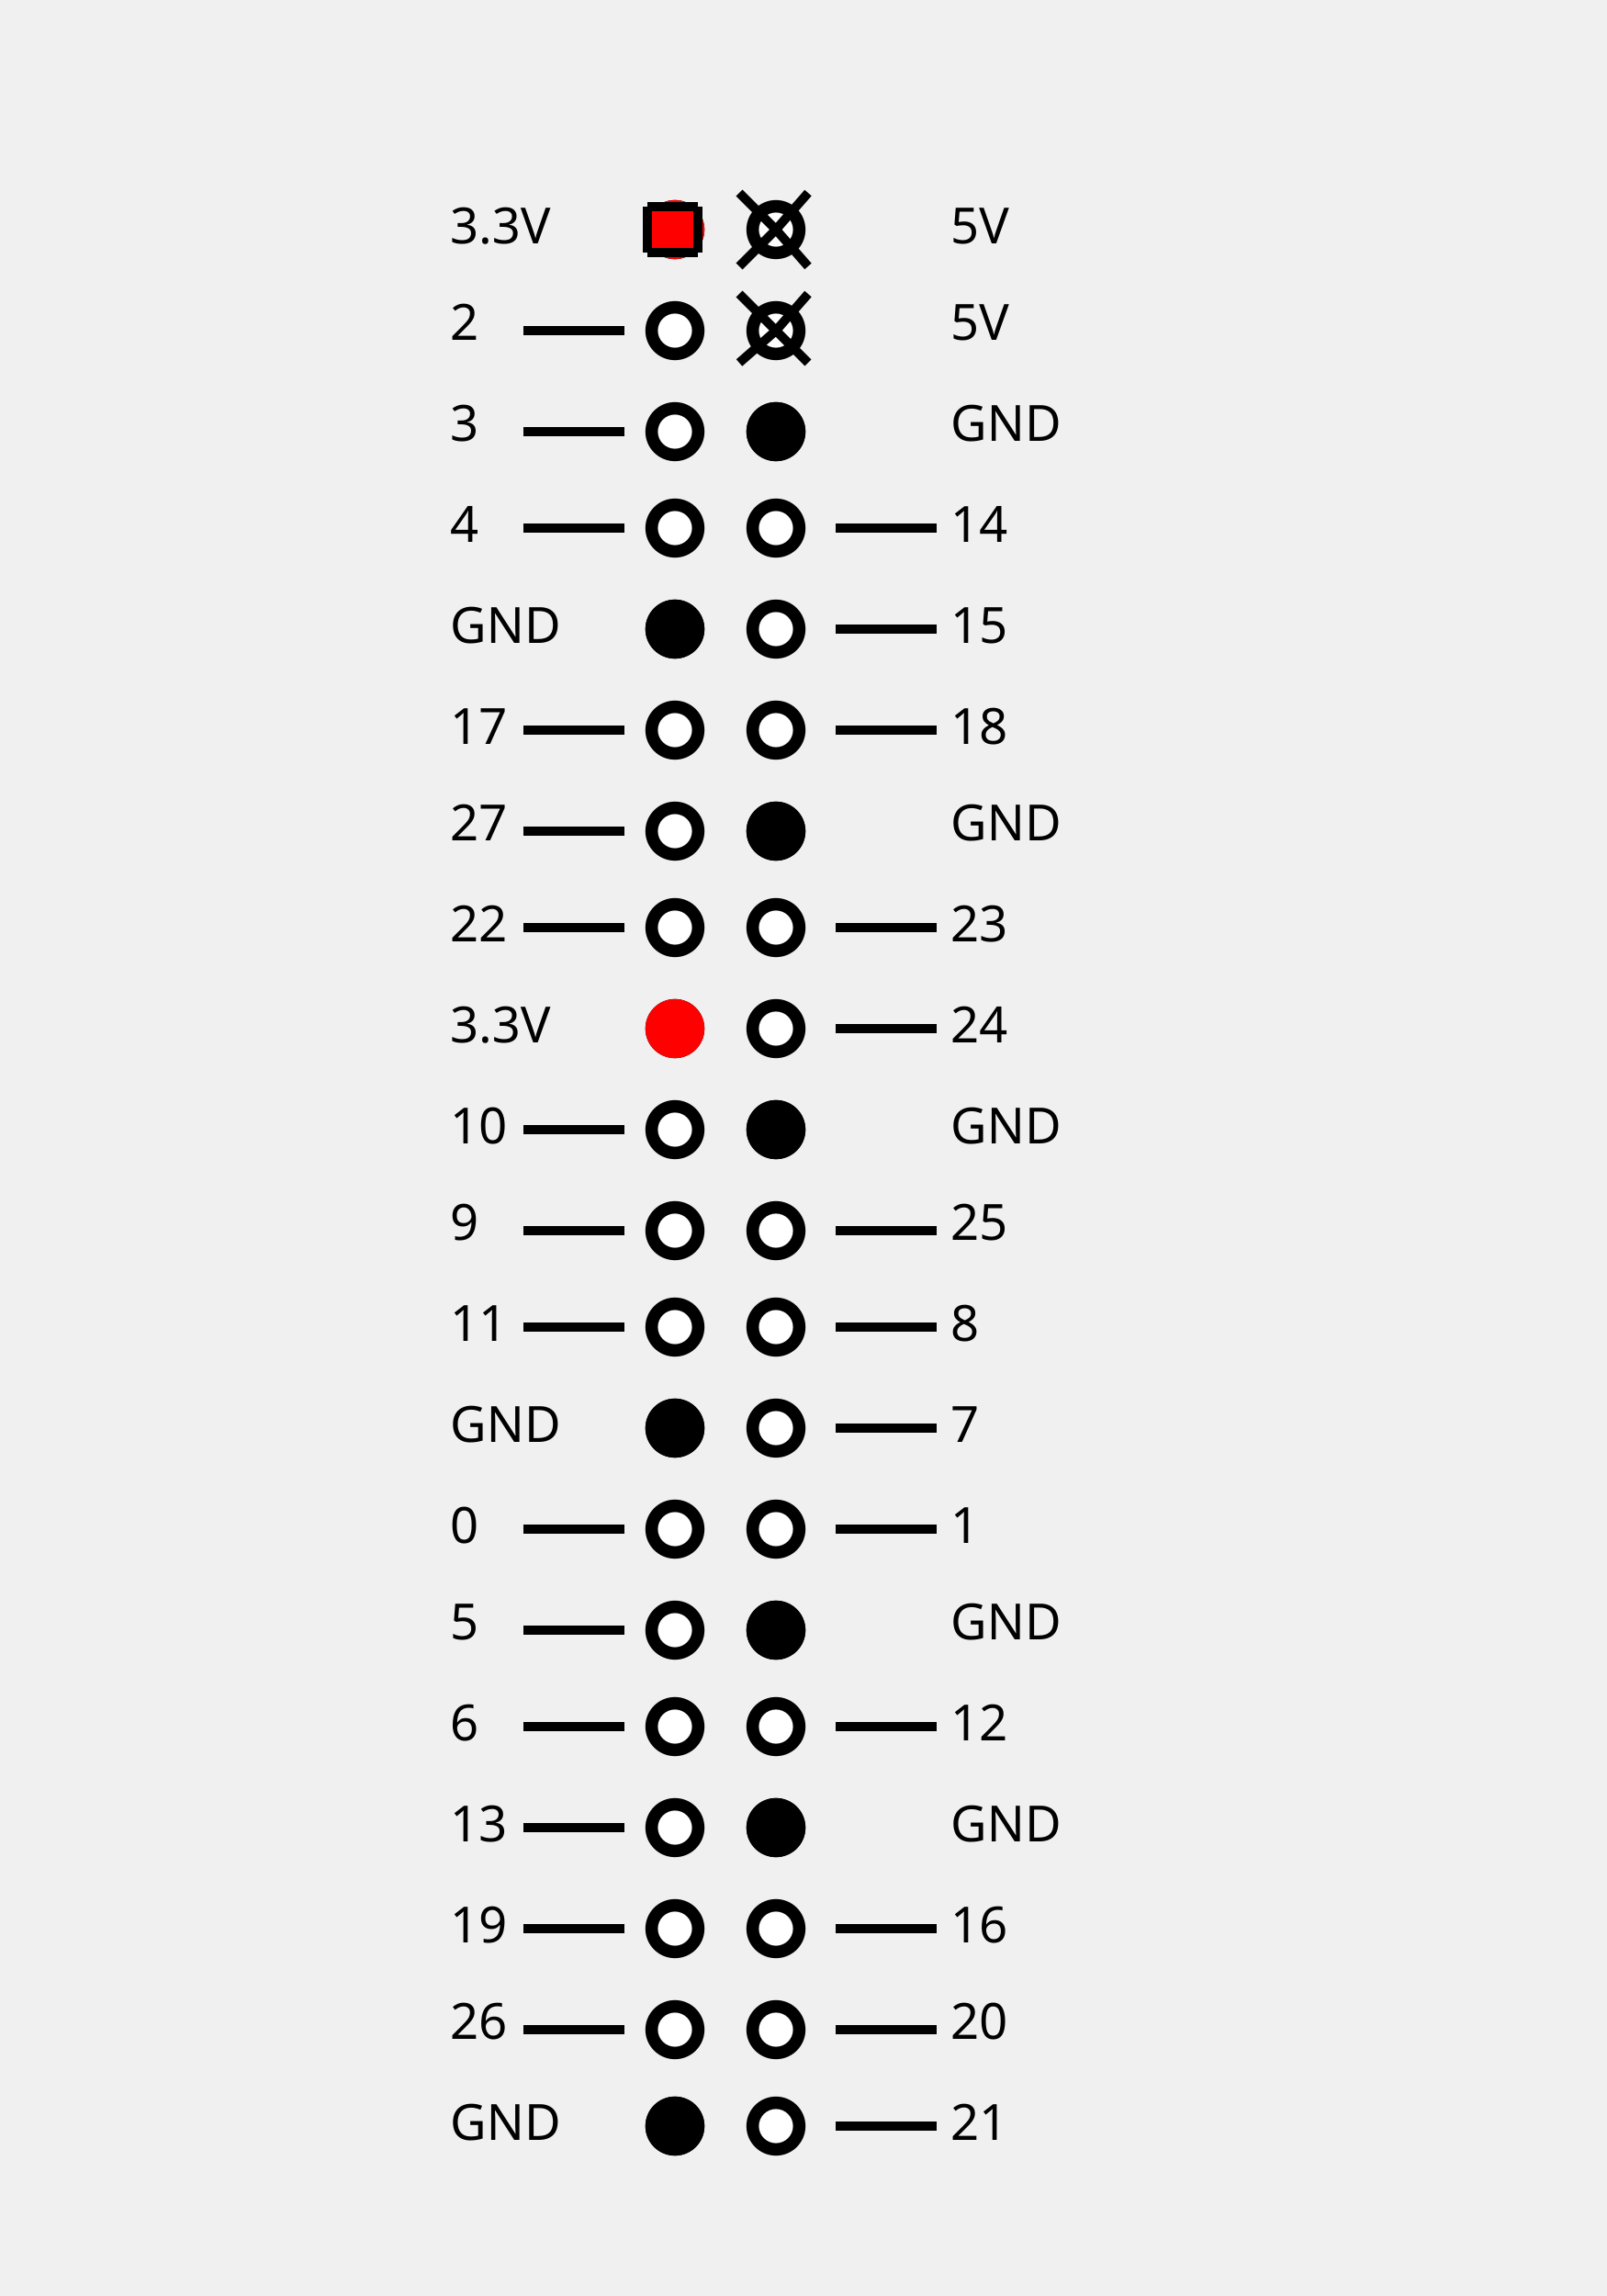
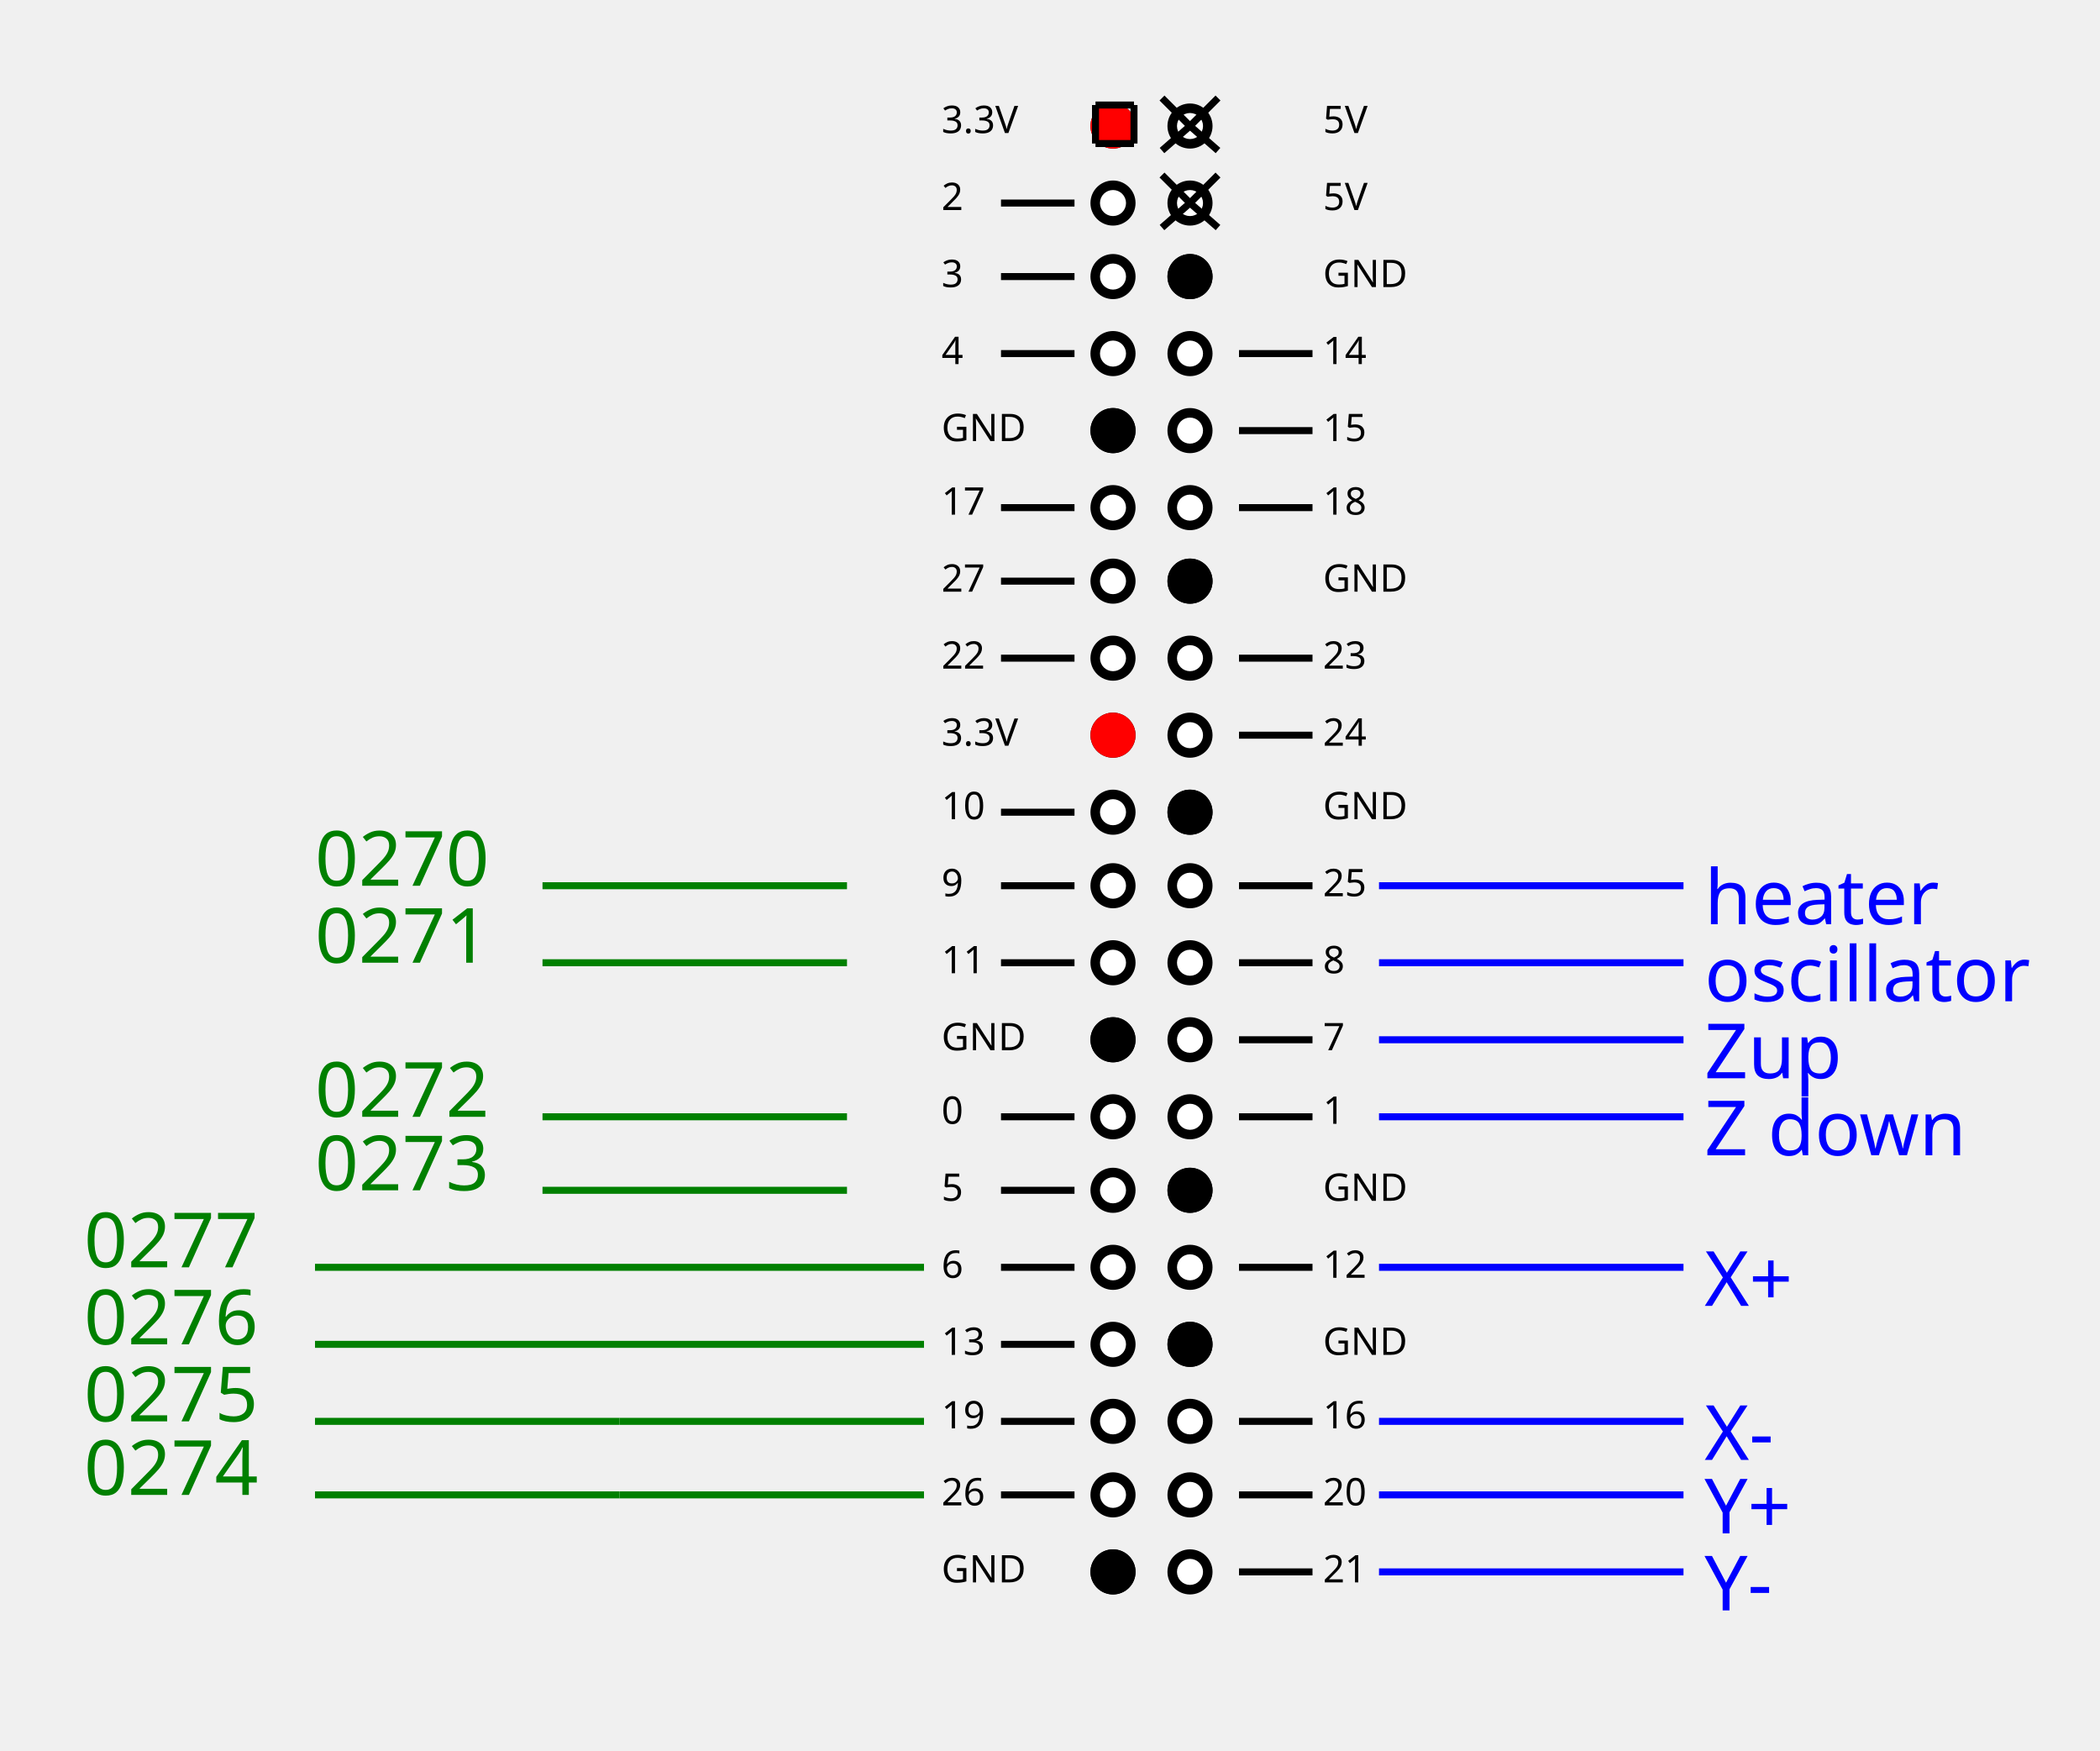
- <svg xmlns="http://www.w3.org/2000/svg" width="350" height="500" viewbox="0 0 350 500">
-   <circle cx="147" cy="50" r="5.441" stroke="black" stroke-width="2" fill="black" />
-   <circle cx="147" cy="50" r="2.72" stroke="white" stroke-width="2" fill="white" />
-   <circle cx="147" cy="72" r="5.441" stroke="black" stroke-width="2" fill="black" />
-   <circle cx="147" cy="72" r="2.72" stroke="white" stroke-width="2" fill="white" />
-   <circle cx="147" cy="94" r="5.441" stroke="black" stroke-width="2" fill="black" />
-   <circle cx="147" cy="94" r="2.72" stroke="white" stroke-width="2" fill="white" />
-   <circle cx="147" cy="115" r="5.441" stroke="black" stroke-width="2" fill="black" />
-   <circle cx="147" cy="115" r="2.72" stroke="white" stroke-width="2" fill="white" />
-   <circle cx="147" cy="137" r="5.441" stroke="black" stroke-width="2" fill="black" />
-   <circle cx="147" cy="137" r="2.72" stroke="white" stroke-width="2" fill="white" />
-   <circle cx="147" cy="159" r="5.441" stroke="black" stroke-width="2" fill="black" />
-   <circle cx="147" cy="159" r="2.72" stroke="white" stroke-width="2" fill="white" />
-   <circle cx="147" cy="181" r="5.441" stroke="black" stroke-width="2" fill="black" />
-   <circle cx="147" cy="181" r="2.72" stroke="white" stroke-width="2" fill="white" />
-   <circle cx="147" cy="202" r="5.441" stroke="black" stroke-width="2" fill="black" />
-   <circle cx="147" cy="202" r="2.72" stroke="white" stroke-width="2" fill="white" />
-   <circle cx="147" cy="224" r="5.441" stroke="black" stroke-width="2" fill="black" />
-   <circle cx="147" cy="224" r="2.72" stroke="white" stroke-width="2" fill="white" />
-   <circle cx="147" cy="246" r="5.441" stroke="black" stroke-width="2" fill="black" />
-   <circle cx="147" cy="246" r="2.72" stroke="white" stroke-width="2" fill="white" />
-   <circle cx="147" cy="268" r="5.441" stroke="black" stroke-width="2" fill="black" />
-   <circle cx="147" cy="268" r="2.72" stroke="white" stroke-width="2" fill="white" />
-   <circle cx="147" cy="289" r="5.441" stroke="black" stroke-width="2" fill="black" />
-   <circle cx="147" cy="289" r="2.72" stroke="white" stroke-width="2" fill="white" />
-   <circle cx="147" cy="311" r="5.441" stroke="black" stroke-width="2" fill="black" />
-   <circle cx="147" cy="311" r="2.72" stroke="white" stroke-width="2" fill="white" />
-   <circle cx="147" cy="333" r="5.441" stroke="black" stroke-width="2" fill="black" />
-   <circle cx="147" cy="333" r="2.72" stroke="white" stroke-width="2" fill="white" />
-   <circle cx="147" cy="355" r="5.441" stroke="black" stroke-width="2" fill="black" />
-   <circle cx="147" cy="355" r="2.72" stroke="white" stroke-width="2" fill="white" />
-   <circle cx="147" cy="376" r="5.441" stroke="black" stroke-width="2" fill="black" />
-   <circle cx="147" cy="376" r="2.72" stroke="white" stroke-width="2" fill="white" />
-   <circle cx="147" cy="398" r="5.441" stroke="black" stroke-width="2" fill="black" />
-   <circle cx="147" cy="398" r="2.72" stroke="white" stroke-width="2" fill="white" />
-   <circle cx="147" cy="420" r="5.441" stroke="black" stroke-width="2" fill="black" />
-   <circle cx="147" cy="420" r="2.72" stroke="white" stroke-width="2" fill="white" />
-   <circle cx="147" cy="442" r="5.441" stroke="black" stroke-width="2" fill="black" />
-   <circle cx="147" cy="442" r="2.72" stroke="white" stroke-width="2" fill="white" />
-   <circle cx="147" cy="463" r="5.441" stroke="black" stroke-width="2" fill="black" />
-   <circle cx="147" cy="463" r="2.72" stroke="white" stroke-width="2" fill="white" />
-   <circle cx="169" cy="463" r="5.441" stroke="black" stroke-width="2" fill="black" />
-   <circle cx="169" cy="463" r="2.72" stroke="white" stroke-width="2" fill="white" />
-   <circle cx="169" cy="442" r="5.441" stroke="black" stroke-width="2" fill="black" />
-   <circle cx="169" cy="442" r="2.72" stroke="white" stroke-width="2" fill="white" />
-   <circle cx="169" cy="420" r="5.441" stroke="black" stroke-width="2" fill="black" />
-   <circle cx="169" cy="420" r="2.72" stroke="white" stroke-width="2" fill="white" />
-   <circle cx="169" cy="398" r="5.441" stroke="black" stroke-width="2" fill="black" />
-   <circle cx="169" cy="398" r="2.72" stroke="white" stroke-width="2" fill="white" />
-   <circle cx="169" cy="376" r="5.441" stroke="black" stroke-width="2" fill="black" />
-   <circle cx="169" cy="376" r="2.72" stroke="white" stroke-width="2" fill="white" />
-   <circle cx="169" cy="355" r="5.441" stroke="black" stroke-width="2" fill="black" />
-   <circle cx="169" cy="355" r="2.72" stroke="white" stroke-width="2" fill="white" />
-   <circle cx="169" cy="333" r="5.441" stroke="black" stroke-width="2" fill="black" />
-   <circle cx="169" cy="333" r="2.72" stroke="white" stroke-width="2" fill="white" />
-   <circle cx="169" cy="311" r="5.441" stroke="black" stroke-width="2" fill="black" />
-   <circle cx="169" cy="311" r="2.72" stroke="white" stroke-width="2" fill="white" />
-   <circle cx="169" cy="289" r="5.441" stroke="black" stroke-width="2" fill="black" />
-   <circle cx="169" cy="289" r="2.72" stroke="white" stroke-width="2" fill="white" />
-   <circle cx="169" cy="268" r="5.441" stroke="black" stroke-width="2" fill="black" />
-   <circle cx="169" cy="268" r="2.72" stroke="white" stroke-width="2" fill="white" />
-   <circle cx="169" cy="246" r="5.441" stroke="black" stroke-width="2" fill="black" />
-   <circle cx="169" cy="246" r="2.72" stroke="white" stroke-width="2" fill="white" />
-   <circle cx="169" cy="224" r="5.441" stroke="black" stroke-width="2" fill="black" />
-   <circle cx="169" cy="224" r="2.72" stroke="white" stroke-width="2" fill="white" />
-   <circle cx="169" cy="202" r="5.441" stroke="black" stroke-width="2" fill="black" />
-   <circle cx="169" cy="202" r="2.72" stroke="white" stroke-width="2" fill="white" />
-   <circle cx="169" cy="181" r="5.441" stroke="black" stroke-width="2" fill="black" />
-   <circle cx="169" cy="181" r="2.72" stroke="white" stroke-width="2" fill="white" />
-   <circle cx="169" cy="159" r="5.441" stroke="black" stroke-width="2" fill="black" />
-   <circle cx="169" cy="159" r="2.72" stroke="white" stroke-width="2" fill="white" />
-   <circle cx="169" cy="137" r="5.441" stroke="black" stroke-width="2" fill="black" />
-   <circle cx="169" cy="137" r="2.72" stroke="white" stroke-width="2" fill="white" />
-   <circle cx="169" cy="115" r="5.441" stroke="black" stroke-width="2" fill="black" />
-   <circle cx="169" cy="115" r="2.72" stroke="white" stroke-width="2" fill="white" />
-   <circle cx="169" cy="94" r="5.441" stroke="black" stroke-width="2" fill="black" />
-   <circle cx="169" cy="94" r="2.72" stroke="white" stroke-width="2" fill="white" />
-   <circle cx="169" cy="72" r="5.441" stroke="black" stroke-width="2" fill="black" />
-   <circle cx="169" cy="72" r="2.72" stroke="white" stroke-width="2" fill="white" />
-   <circle cx="169" cy="50" r="5.441" stroke="black" stroke-width="2" fill="black" />
-   <circle cx="169" cy="50" r="2.72" stroke="white" stroke-width="2" fill="white" />
-   <circle cx="147" cy="50" r="5.441" stroke="red" stroke-width="2" fill="red" />
-   <circle cx="169" cy="94" r="5.441" stroke="black" stroke-width="2" fill="black" />
-   <circle cx="169" cy="181" r="5.441" stroke="black" stroke-width="2" fill="black" />
-   <circle cx="147" cy="137" r="5.441" stroke="black" stroke-width="2" fill="black" />
-   <circle cx="169" cy="246" r="5.441" stroke="black" stroke-width="2" fill="black" />
-   <circle cx="169" cy="355" r="5.441" stroke="black" stroke-width="2" fill="black" />
-   <circle cx="169" cy="398" r="5.441" stroke="black" stroke-width="2" fill="black" />
-   <circle cx="147" cy="463" r="5.441" stroke="black" stroke-width="2" fill="black" />
-   <circle cx="147" cy="311" r="5.441" stroke="black" stroke-width="2" fill="black" />
-   <circle cx="147" cy="224" r="5.441" stroke="red" stroke-width="2" fill="red" />
-   <line x1="169" y1="50" x2="176" y2="42" style="stroke:black;stroke-width:2" />
-   <line x1="169" y1="50" x2="161" y2="42" style="stroke:black;stroke-width:2" />
-   <line x1="169" y1="50" x2="176" y2="58" style="stroke:black;stroke-width:2" />
-   <line x1="169" y1="50" x2="161" y2="58" style="stroke:black;stroke-width:2" />
-   <line x1="169" y1="72" x2="161" y2="79" style="stroke:black;stroke-width:2" />
-   <line x1="169" y1="72" x2="161" y2="64" style="stroke:black;stroke-width:2" />
-   <line x1="169" y1="72" x2="176" y2="64" style="stroke:black;stroke-width:2" />
-   <line x1="169" y1="72" x2="176" y2="79" style="stroke:black;stroke-width:2" />
-   <line x1="152" y1="55" x2="152" y2="45" style="stroke:black;stroke-width:2" />
-   <line x1="152" y1="45" x2="141" y2="45" style="stroke:black;stroke-width:2" />
-   <line x1="141" y1="45" x2="141" y2="55" style="stroke:black;stroke-width:2" />
-   <line x1="141" y1="55" x2="152" y2="55" style="stroke:black;stroke-width:2" />
-   <text x="98" y="53" fill="black" font-size="10.881px" font-family="futura">3.3V</text>
-   <text x="98" y="74" fill="black" font-size="10.881px" font-family="futura">2</text>
-   <text x="98" y="96" fill="black" font-size="10.881px" font-family="futura">3</text>
-   <text x="98" y="118" fill="black" font-size="10.881px" font-family="futura">4</text>
-   <text x="98" y="140" fill="black" font-size="10.881px" font-family="futura">GND</text>
-   <text x="98" y="162" fill="black" font-size="10.881px" font-family="futura">17</text>
-   <text x="98" y="183" fill="black" font-size="10.881px" font-family="futura">27</text>
-   <text x="98" y="205" fill="black" font-size="10.881px" font-family="futura">22</text>
-   <text x="98" y="227" fill="black" font-size="10.881px" font-family="futura">3.3V</text>
-   <text x="98" y="249" fill="black" font-size="10.881px" font-family="futura">10</text>
-   <text x="98" y="270" fill="black" font-size="10.881px" font-family="futura">9</text>
-   <text x="98" y="292" fill="black" font-size="10.881px" font-family="futura">11</text>
-   <text x="98" y="314" fill="black" font-size="10.881px" font-family="futura">GND</text>
-   <text x="98" y="336" fill="black" font-size="10.881px" font-family="futura">0</text>
-   <text x="98" y="357" fill="black" font-size="10.881px" font-family="futura">5</text>
-   <text x="98" y="379" fill="black" font-size="10.881px" font-family="futura">6</text>
-   <text x="98" y="401" fill="black" font-size="10.881px" font-family="futura">13</text>
-   <text x="98" y="423" fill="black" font-size="10.881px" font-family="futura">19</text>
-   <text x="98" y="444" fill="black" font-size="10.881px" font-family="futura">26</text>
-   <text x="98" y="466" fill="black" font-size="10.881px" font-family="futura">GND</text>
-   <text x="207" y="53" fill="black" font-size="10.881px" font-family="futura">5V</text>
-   <text x="207" y="74" fill="black" font-size="10.881px" font-family="futura">5V</text>
-   <text x="207" y="96" fill="black" font-size="10.881px" font-family="futura">GND</text>
-   <text x="207" y="118" fill="black" font-size="10.881px" font-family="futura">14</text>
-   <text x="207" y="140" fill="black" font-size="10.881px" font-family="futura">15</text>
-   <text x="207" y="162" fill="black" font-size="10.881px" font-family="futura">18</text>
-   <text x="207" y="183" fill="black" font-size="10.881px" font-family="futura">GND</text>
-   <text x="207" y="205" fill="black" font-size="10.881px" font-family="futura">23</text>
-   <text x="207" y="227" fill="black" font-size="10.881px" font-family="futura">24</text>
-   <text x="207" y="249" fill="black" font-size="10.881px" font-family="futura">GND</text>
-   <text x="207" y="270" fill="black" font-size="10.881px" font-family="futura">25</text>
-   <text x="207" y="292" fill="black" font-size="10.881px" font-family="futura">8</text>
-   <text x="207" y="314" fill="black" font-size="10.881px" font-family="futura">7</text>
-   <text x="207" y="336" fill="black" font-size="10.881px" font-family="futura">1</text>
-   <text x="207" y="357" fill="black" font-size="10.881px" font-family="futura">GND</text>
-   <text x="207" y="379" fill="black" font-size="10.881px" font-family="futura">12</text>
-   <text x="207" y="401" fill="black" font-size="10.881px" font-family="futura">GND</text>
-   <text x="207" y="423" fill="black" font-size="10.881px" font-family="futura">16</text>
-   <text x="207" y="444" fill="black" font-size="10.881px" font-family="futura">20</text>
-   <text x="207" y="466" fill="black" font-size="10.881px" font-family="futura">21</text>
-   <line x1="204" y1="463" x2="182" y2="463" style="stroke:black;stroke-width:2" />
-   <line x1="204" y1="442" x2="182" y2="442" style="stroke:black;stroke-width:2" />
-   <line x1="204" y1="420" x2="182" y2="420" style="stroke:black;stroke-width:2" />
-   <line x1="204" y1="376" x2="182" y2="376" style="stroke:black;stroke-width:2" />
-   <line x1="204" y1="333" x2="182" y2="333" style="stroke:black;stroke-width:2" />
-   <line x1="204" y1="311" x2="182" y2="311" style="stroke:black;stroke-width:2" />
-   <line x1="204" y1="289" x2="182" y2="289" style="stroke:black;stroke-width:2" />
-   <line x1="204" y1="268" x2="182" y2="268" style="stroke:black;stroke-width:2" />
-   <line x1="204" y1="224" x2="182" y2="224" style="stroke:black;stroke-width:2" />
-   <line x1="204" y1="202" x2="182" y2="202" style="stroke:black;stroke-width:2" />
-   <line x1="204" y1="159" x2="182" y2="159" style="stroke:black;stroke-width:2" />
-   <line x1="204" y1="137" x2="182" y2="137" style="stroke:black;stroke-width:2" />
-   <line x1="204" y1="115" x2="182" y2="115" style="stroke:black;stroke-width:2" />
-   <line x1="114" y1="115" x2="136" y2="115" style="stroke:black;stroke-width:2" />
-   <line x1="114" y1="159" x2="136" y2="159" style="stroke:black;stroke-width:2" />
-   <line x1="114" y1="181" x2="136" y2="181" style="stroke:black;stroke-width:2" />
-   <line x1="114" y1="202" x2="136" y2="202" style="stroke:black;stroke-width:2" />
-   <line x1="114" y1="94" x2="136" y2="94" style="stroke:black;stroke-width:2" />
-   <line x1="114" y1="72" x2="136" y2="72" style="stroke:black;stroke-width:2" />
-   <line x1="114" y1="246" x2="136" y2="246" style="stroke:black;stroke-width:2" />
-   <line x1="114" y1="268" x2="136" y2="268" style="stroke:black;stroke-width:2" />
-   <line x1="114" y1="289" x2="136" y2="289" style="stroke:black;stroke-width:2" />
-   <line x1="114" y1="333" x2="136" y2="333" style="stroke:black;stroke-width:2" />
-   <line x1="114" y1="355" x2="136" y2="355" style="stroke:black;stroke-width:2" />
-   <line x1="114" y1="376" x2="136" y2="376" style="stroke:black;stroke-width:2" />
-   <line x1="114" y1="398" x2="136" y2="398" style="stroke:black;stroke-width:2" />
-   <line x1="114" y1="420" x2="136" y2="420" style="stroke:black;stroke-width:2" />
-   <line x1="114" y1="442" x2="136" y2="442" style="stroke:black;stroke-width:2" />
+ <svg xmlns="http://www.w3.org/2000/svg" width="600" height="500" viewbox="0 0 600 500">
+   <circle cx="318" cy="36" r="5.441" stroke="black" stroke-width="2" fill="black" />
+   <circle cx="318" cy="36" r="2.72" stroke="white" stroke-width="2" fill="white" />
+   <circle cx="318" cy="58" r="5.441" stroke="black" stroke-width="2" fill="black" />
+   <circle cx="318" cy="58" r="2.72" stroke="white" stroke-width="2" fill="white" />
+   <circle cx="318" cy="79" r="5.441" stroke="black" stroke-width="2" fill="black" />
+   <circle cx="318" cy="79" r="2.72" stroke="white" stroke-width="2" fill="white" />
+   <circle cx="318" cy="101" r="5.441" stroke="black" stroke-width="2" fill="black" />
+   <circle cx="318" cy="101" r="2.72" stroke="white" stroke-width="2" fill="white" />
+   <circle cx="318" cy="123" r="5.441" stroke="black" stroke-width="2" fill="black" />
+   <circle cx="318" cy="123" r="2.72" stroke="white" stroke-width="2" fill="white" />
+   <circle cx="318" cy="145" r="5.441" stroke="black" stroke-width="2" fill="black" />
+   <circle cx="318" cy="145" r="2.72" stroke="white" stroke-width="2" fill="white" />
+   <circle cx="318" cy="166" r="5.441" stroke="black" stroke-width="2" fill="black" />
+   <circle cx="318" cy="166" r="2.72" stroke="white" stroke-width="2" fill="white" />
+   <circle cx="318" cy="188" r="5.441" stroke="black" stroke-width="2" fill="black" />
+   <circle cx="318" cy="188" r="2.72" stroke="white" stroke-width="2" fill="white" />
+   <circle cx="318" cy="210" r="5.441" stroke="black" stroke-width="2" fill="black" />
+   <circle cx="318" cy="210" r="2.72" stroke="white" stroke-width="2" fill="white" />
+   <circle cx="318" cy="232" r="5.441" stroke="black" stroke-width="2" fill="black" />
+   <circle cx="318" cy="232" r="2.72" stroke="white" stroke-width="2" fill="white" />
+   <circle cx="318" cy="253" r="5.441" stroke="black" stroke-width="2" fill="black" />
+   <circle cx="318" cy="253" r="2.72" stroke="white" stroke-width="2" fill="white" />
+   <circle cx="318" cy="275" r="5.441" stroke="black" stroke-width="2" fill="black" />
+   <circle cx="318" cy="275" r="2.72" stroke="white" stroke-width="2" fill="white" />
+   <circle cx="318" cy="297" r="5.441" stroke="black" stroke-width="2" fill="black" />
+   <circle cx="318" cy="297" r="2.72" stroke="white" stroke-width="2" fill="white" />
+   <circle cx="318" cy="319" r="5.441" stroke="black" stroke-width="2" fill="black" />
+   <circle cx="318" cy="319" r="2.72" stroke="white" stroke-width="2" fill="white" />
+   <circle cx="318" cy="340" r="5.441" stroke="black" stroke-width="2" fill="black" />
+   <circle cx="318" cy="340" r="2.72" stroke="white" stroke-width="2" fill="white" />
+   <circle cx="318" cy="362" r="5.441" stroke="black" stroke-width="2" fill="black" />
+   <circle cx="318" cy="362" r="2.72" stroke="white" stroke-width="2" fill="white" />
+   <circle cx="318" cy="384" r="5.441" stroke="black" stroke-width="2" fill="black" />
+   <circle cx="318" cy="384" r="2.72" stroke="white" stroke-width="2" fill="white" />
+   <circle cx="318" cy="406" r="5.441" stroke="black" stroke-width="2" fill="black" />
+   <circle cx="318" cy="406" r="2.72" stroke="white" stroke-width="2" fill="white" />
+   <circle cx="318" cy="427" r="5.441" stroke="black" stroke-width="2" fill="black" />
+   <circle cx="318" cy="427" r="2.72" stroke="white" stroke-width="2" fill="white" />
+   <circle cx="318" cy="449" r="5.441" stroke="black" stroke-width="2" fill="black" />
+   <circle cx="318" cy="449" r="2.72" stroke="white" stroke-width="2" fill="white" />
+   <circle cx="340" cy="449" r="5.441" stroke="black" stroke-width="2" fill="black" />
+   <circle cx="340" cy="449" r="2.72" stroke="white" stroke-width="2" fill="white" />
+   <circle cx="340" cy="427" r="5.441" stroke="black" stroke-width="2" fill="black" />
+   <circle cx="340" cy="427" r="2.72" stroke="white" stroke-width="2" fill="white" />
+   <circle cx="340" cy="406" r="5.441" stroke="black" stroke-width="2" fill="black" />
+   <circle cx="340" cy="406" r="2.72" stroke="white" stroke-width="2" fill="white" />
+   <circle cx="340" cy="384" r="5.441" stroke="black" stroke-width="2" fill="black" />
+   <circle cx="340" cy="384" r="2.72" stroke="white" stroke-width="2" fill="white" />
+   <circle cx="340" cy="362" r="5.441" stroke="black" stroke-width="2" fill="black" />
+   <circle cx="340" cy="362" r="2.72" stroke="white" stroke-width="2" fill="white" />
+   <circle cx="340" cy="340" r="5.441" stroke="black" stroke-width="2" fill="black" />
+   <circle cx="340" cy="340" r="2.72" stroke="white" stroke-width="2" fill="white" />
+   <circle cx="340" cy="319" r="5.441" stroke="black" stroke-width="2" fill="black" />
+   <circle cx="340" cy="319" r="2.72" stroke="white" stroke-width="2" fill="white" />
+   <circle cx="340" cy="297" r="5.441" stroke="black" stroke-width="2" fill="black" />
+   <circle cx="340" cy="297" r="2.72" stroke="white" stroke-width="2" fill="white" />
+   <circle cx="340" cy="275" r="5.441" stroke="black" stroke-width="2" fill="black" />
+   <circle cx="340" cy="275" r="2.72" stroke="white" stroke-width="2" fill="white" />
+   <circle cx="340" cy="253" r="5.441" stroke="black" stroke-width="2" fill="black" />
+   <circle cx="340" cy="253" r="2.72" stroke="white" stroke-width="2" fill="white" />
+   <circle cx="340" cy="232" r="5.441" stroke="black" stroke-width="2" fill="black" />
+   <circle cx="340" cy="232" r="2.72" stroke="white" stroke-width="2" fill="white" />
+   <circle cx="340" cy="210" r="5.441" stroke="black" stroke-width="2" fill="black" />
+   <circle cx="340" cy="210" r="2.72" stroke="white" stroke-width="2" fill="white" />
+   <circle cx="340" cy="188" r="5.441" stroke="black" stroke-width="2" fill="black" />
+   <circle cx="340" cy="188" r="2.72" stroke="white" stroke-width="2" fill="white" />
+   <circle cx="340" cy="166" r="5.441" stroke="black" stroke-width="2" fill="black" />
+   <circle cx="340" cy="166" r="2.72" stroke="white" stroke-width="2" fill="white" />
+   <circle cx="340" cy="145" r="5.441" stroke="black" stroke-width="2" fill="black" />
+   <circle cx="340" cy="145" r="2.72" stroke="white" stroke-width="2" fill="white" />
+   <circle cx="340" cy="123" r="5.441" stroke="black" stroke-width="2" fill="black" />
+   <circle cx="340" cy="123" r="2.72" stroke="white" stroke-width="2" fill="white" />
+   <circle cx="340" cy="101" r="5.441" stroke="black" stroke-width="2" fill="black" />
+   <circle cx="340" cy="101" r="2.72" stroke="white" stroke-width="2" fill="white" />
+   <circle cx="340" cy="79" r="5.441" stroke="black" stroke-width="2" fill="black" />
+   <circle cx="340" cy="79" r="2.72" stroke="white" stroke-width="2" fill="white" />
+   <circle cx="340" cy="58" r="5.441" stroke="black" stroke-width="2" fill="black" />
+   <circle cx="340" cy="58" r="2.72" stroke="white" stroke-width="2" fill="white" />
+   <circle cx="340" cy="36" r="5.441" stroke="black" stroke-width="2" fill="black" />
+   <circle cx="340" cy="36" r="2.72" stroke="white" stroke-width="2" fill="white" />
+   <circle cx="318" cy="36" r="5.441" stroke="red" stroke-width="2" fill="red" />
+   <circle cx="340" cy="79" r="5.441" stroke="black" stroke-width="2" fill="black" />
+   <circle cx="340" cy="166" r="5.441" stroke="black" stroke-width="2" fill="black" />
+   <circle cx="318" cy="123" r="5.441" stroke="black" stroke-width="2" fill="black" />
+   <circle cx="340" cy="232" r="5.441" stroke="black" stroke-width="2" fill="black" />
+   <circle cx="340" cy="340" r="5.441" stroke="black" stroke-width="2" fill="black" />
+   <circle cx="340" cy="384" r="5.441" stroke="black" stroke-width="2" fill="black" />
+   <circle cx="318" cy="449" r="5.441" stroke="black" stroke-width="2" fill="black" />
+   <circle cx="318" cy="297" r="5.441" stroke="black" stroke-width="2" fill="black" />
+   <circle cx="318" cy="210" r="5.441" stroke="red" stroke-width="2" fill="red" />
+   <line x1="340" y1="36" x2="348" y2="28" style="stroke:black;stroke-width:2" />
+   <line x1="340" y1="36" x2="332" y2="28" style="stroke:black;stroke-width:2" />
+   <line x1="340" y1="36" x2="348" y2="43" style="stroke:black;stroke-width:2" />
+   <line x1="340" y1="36" x2="332" y2="43" style="stroke:black;stroke-width:2" />
+   <line x1="340" y1="58" x2="332" y2="65" style="stroke:black;stroke-width:2" />
+   <line x1="340" y1="58" x2="332" y2="50" style="stroke:black;stroke-width:2" />
+   <line x1="340" y1="58" x2="348" y2="50" style="stroke:black;stroke-width:2" />
+   <line x1="340" y1="58" x2="348" y2="65" style="stroke:black;stroke-width:2" />
+   <line x1="324" y1="41" x2="324" y2="30" style="stroke:black;stroke-width:2" />
+   <line x1="324" y1="30" x2="313" y2="30" style="stroke:black;stroke-width:2" />
+   <line x1="313" y1="30" x2="313" y2="41" style="stroke:black;stroke-width:2" />
+   <line x1="313" y1="41" x2="324" y2="41" style="stroke:black;stroke-width:2" />
+   <text x="269" y="38" fill="black" font-size="10.881px" font-family="futura">3.3V</text>
+   <text x="269" y="60" fill="black" font-size="10.881px" font-family="futura">2</text>
+   <text x="269" y="82" fill="black" font-size="10.881px" font-family="futura">3</text>
+   <text x="269" y="104" fill="black" font-size="10.881px" font-family="futura">4</text>
+   <text x="269" y="126" fill="black" font-size="10.881px" font-family="futura">GND</text>
+   <text x="269" y="147" fill="black" font-size="10.881px" font-family="futura">17</text>
+   <text x="269" y="169" fill="black" font-size="10.881px" font-family="futura">27</text>
+   <text x="269" y="191" fill="black" font-size="10.881px" font-family="futura">22</text>
+   <text x="269" y="213" fill="black" font-size="10.881px" font-family="futura">3.3V</text>
+   <text x="269" y="234" fill="black" font-size="10.881px" font-family="futura">10</text>
+   <text x="269" y="256" fill="black" font-size="10.881px" font-family="futura">9</text>
+   <text x="269" y="278" fill="black" font-size="10.881px" font-family="futura">11</text>
+   <text x="269" y="300" fill="black" font-size="10.881px" font-family="futura">GND</text>
+   <text x="269" y="321" fill="black" font-size="10.881px" font-family="futura">0</text>
+   <text x="269" y="343" fill="black" font-size="10.881px" font-family="futura">5</text>
+   <text x="269" y="365" fill="black" font-size="10.881px" font-family="futura">6</text>
+   <text x="269" y="387" fill="black" font-size="10.881px" font-family="futura">13</text>
+   <text x="269" y="408" fill="black" font-size="10.881px" font-family="futura">19</text>
+   <text x="269" y="430" fill="black" font-size="10.881px" font-family="futura">26</text>
+   <text x="269" y="452" fill="black" font-size="10.881px" font-family="futura">GND</text>
+   <text x="378" y="38" fill="black" font-size="10.881px" font-family="futura">5V</text>
+   <text x="378" y="60" fill="black" font-size="10.881px" font-family="futura">5V</text>
+   <text x="378" y="82" fill="black" font-size="10.881px" font-family="futura">GND</text>
+   <text x="378" y="104" fill="black" font-size="10.881px" font-family="futura">14</text>
+   <text x="378" y="126" fill="black" font-size="10.881px" font-family="futura">15</text>
+   <text x="378" y="147" fill="black" font-size="10.881px" font-family="futura">18</text>
+   <text x="378" y="169" fill="black" font-size="10.881px" font-family="futura">GND</text>
+   <text x="378" y="191" fill="black" font-size="10.881px" font-family="futura">23</text>
+   <text x="378" y="213" fill="black" font-size="10.881px" font-family="futura">24</text>
+   <text x="378" y="234" fill="black" font-size="10.881px" font-family="futura">GND</text>
+   <text x="378" y="256" fill="black" font-size="10.881px" font-family="futura">25</text>
+   <text x="378" y="278" fill="black" font-size="10.881px" font-family="futura">8</text>
+   <text x="378" y="300" fill="black" font-size="10.881px" font-family="futura">7</text>
+   <text x="378" y="321" fill="black" font-size="10.881px" font-family="futura">1</text>
+   <text x="378" y="343" fill="black" font-size="10.881px" font-family="futura">GND</text>
+   <text x="378" y="365" fill="black" font-size="10.881px" font-family="futura">12</text>
+   <text x="378" y="387" fill="black" font-size="10.881px" font-family="futura">GND</text>
+   <text x="378" y="408" fill="black" font-size="10.881px" font-family="futura">16</text>
+   <text x="378" y="430" fill="black" font-size="10.881px" font-family="futura">20</text>
+   <text x="378" y="452" fill="black" font-size="10.881px" font-family="futura">21</text>
+   <line x1="375" y1="449" x2="354" y2="449" style="stroke:black;stroke-width:2" />
+   <line x1="375" y1="427" x2="354" y2="427" style="stroke:black;stroke-width:2" />
+   <line x1="375" y1="406" x2="354" y2="406" style="stroke:black;stroke-width:2" />
+   <line x1="375" y1="362" x2="354" y2="362" style="stroke:black;stroke-width:2" />
+   <line x1="375" y1="319" x2="354" y2="319" style="stroke:black;stroke-width:2" />
+   <line x1="375" y1="297" x2="354" y2="297" style="stroke:black;stroke-width:2" />
+   <line x1="375" y1="275" x2="354" y2="275" style="stroke:black;stroke-width:2" />
+   <line x1="375" y1="253" x2="354" y2="253" style="stroke:black;stroke-width:2" />
+   <line x1="375" y1="210" x2="354" y2="210" style="stroke:black;stroke-width:2" />
+   <line x1="375" y1="188" x2="354" y2="188" style="stroke:black;stroke-width:2" />
+   <line x1="375" y1="145" x2="354" y2="145" style="stroke:black;stroke-width:2" />
+   <line x1="375" y1="123" x2="354" y2="123" style="stroke:black;stroke-width:2" />
+   <line x1="375" y1="101" x2="354" y2="101" style="stroke:black;stroke-width:2" />
+   <line x1="286" y1="101" x2="307" y2="101" style="stroke:black;stroke-width:2" />
+   <line x1="286" y1="145" x2="307" y2="145" style="stroke:black;stroke-width:2" />
+   <line x1="286" y1="166" x2="307" y2="166" style="stroke:black;stroke-width:2" />
+   <line x1="286" y1="188" x2="307" y2="188" style="stroke:black;stroke-width:2" />
+   <line x1="286" y1="79" x2="307" y2="79" style="stroke:black;stroke-width:2" />
+   <line x1="286" y1="58" x2="307" y2="58" style="stroke:black;stroke-width:2" />
+   <line x1="286" y1="232" x2="307" y2="232" style="stroke:black;stroke-width:2" />
+   <line x1="286" y1="253" x2="307" y2="253" style="stroke:black;stroke-width:2" />
+   <line x1="286" y1="275" x2="307" y2="275" style="stroke:black;stroke-width:2" />
+   <line x1="286" y1="319" x2="307" y2="319" style="stroke:black;stroke-width:2" />
+   <line x1="286" y1="340" x2="307" y2="340" style="stroke:black;stroke-width:2" />
+   <line x1="286" y1="362" x2="307" y2="362" style="stroke:black;stroke-width:2" />
+   <line x1="286" y1="384" x2="307" y2="384" style="stroke:black;stroke-width:2" />
+   <line x1="286" y1="406" x2="307" y2="406" style="stroke:black;stroke-width:2" />
+   <line x1="286" y1="427" x2="307" y2="427" style="stroke:black;stroke-width:2" />
+   <line x1="242" y1="253" x2="155" y2="253" style="stroke:green;stroke-width:2" />
+   <line x1="242" y1="275" x2="155" y2="275" style="stroke:green;stroke-width:2" />
+   <line x1="242" y1="319" x2="155" y2="319" style="stroke:green;stroke-width:2" />
+   <line x1="242" y1="340" x2="155" y2="340" style="stroke:green;stroke-width:2" />
+   <text x="90" y="253" fill="green" font-size="21.763px" font-family="futura">0270</text>
+   <text x="90" y="275" fill="green" font-size="21.763px" font-family="futura">0271</text>
+   <text x="90" y="319" fill="green" font-size="21.763px" font-family="futura">0272</text>
+   <text x="90" y="340" fill="green" font-size="21.763px" font-family="futura">0273</text>
+   <line x1="264" y1="427" x2="177" y2="427" style="stroke:green;stroke-width:2" />
+   <line x1="177" y1="427" x2="90" y2="427" style="stroke:green;stroke-width:2" />
+   <line x1="90" y1="406" x2="177" y2="406" style="stroke:green;stroke-width:2" />
+   <line x1="177" y1="406" x2="264" y2="406" style="stroke:green;stroke-width:2" />
+   <line x1="264" y1="384" x2="90" y2="384" style="stroke:green;stroke-width:2" />
+   <line x1="90" y1="362" x2="264" y2="362" style="stroke:green;stroke-width:2" />
+   <text x="24" y="362" fill="green" font-size="21.763px" font-family="futura">0277</text>
+   <text x="24" y="384" fill="green" font-size="21.763px" font-family="futura">0276</text>
+   <text x="24" y="406" fill="green" font-size="21.763px" font-family="futura">0275</text>
+   <text x="24" y="427" fill="green" font-size="21.763px" font-family="futura">0274</text>
+   <line x1="394" y1="449" x2="481" y2="449" style="stroke:blue;stroke-width:2" />
+   <line x1="394" y1="427" x2="481" y2="427" style="stroke:blue;stroke-width:2" />
+   <line x1="394" y1="406" x2="481" y2="406" style="stroke:blue;stroke-width:2" />
+   <line x1="394" y1="362" x2="481" y2="362" style="stroke:blue;stroke-width:2" />
+   <line x1="394" y1="319" x2="481" y2="319" style="stroke:blue;stroke-width:2" />
+   <line x1="394" y1="297" x2="481" y2="297" style="stroke:blue;stroke-width:2" />
+   <line x1="394" y1="275" x2="481" y2="275" style="stroke:blue;stroke-width:2" />
+   <line x1="394" y1="253" x2="481" y2="253" style="stroke:blue;stroke-width:2" />
+   <text x="487" y="460" fill="blue" font-size="21.763px" font-family="futura">Y-</text>
+   <text x="487" y="438" fill="blue" font-size="21.763px" font-family="futura">Y+</text>
+   <text x="487" y="417" fill="blue" font-size="21.763px" font-family="futura">X-</text>
+   <text x="487" y="373" fill="blue" font-size="21.763px" font-family="futura">X+</text>
+   <text x="487" y="330" fill="blue" font-size="21.763px" font-family="futura">Z down</text>
+   <text x="487" y="308" fill="blue" font-size="21.763px" font-family="futura">Zup</text>
+   <text x="487" y="286" fill="blue" font-size="21.763px" font-family="futura">oscillator</text>
+   <text x="487" y="264" fill="blue" font-size="21.763px" font-family="futura">heater</text>
</svg>
